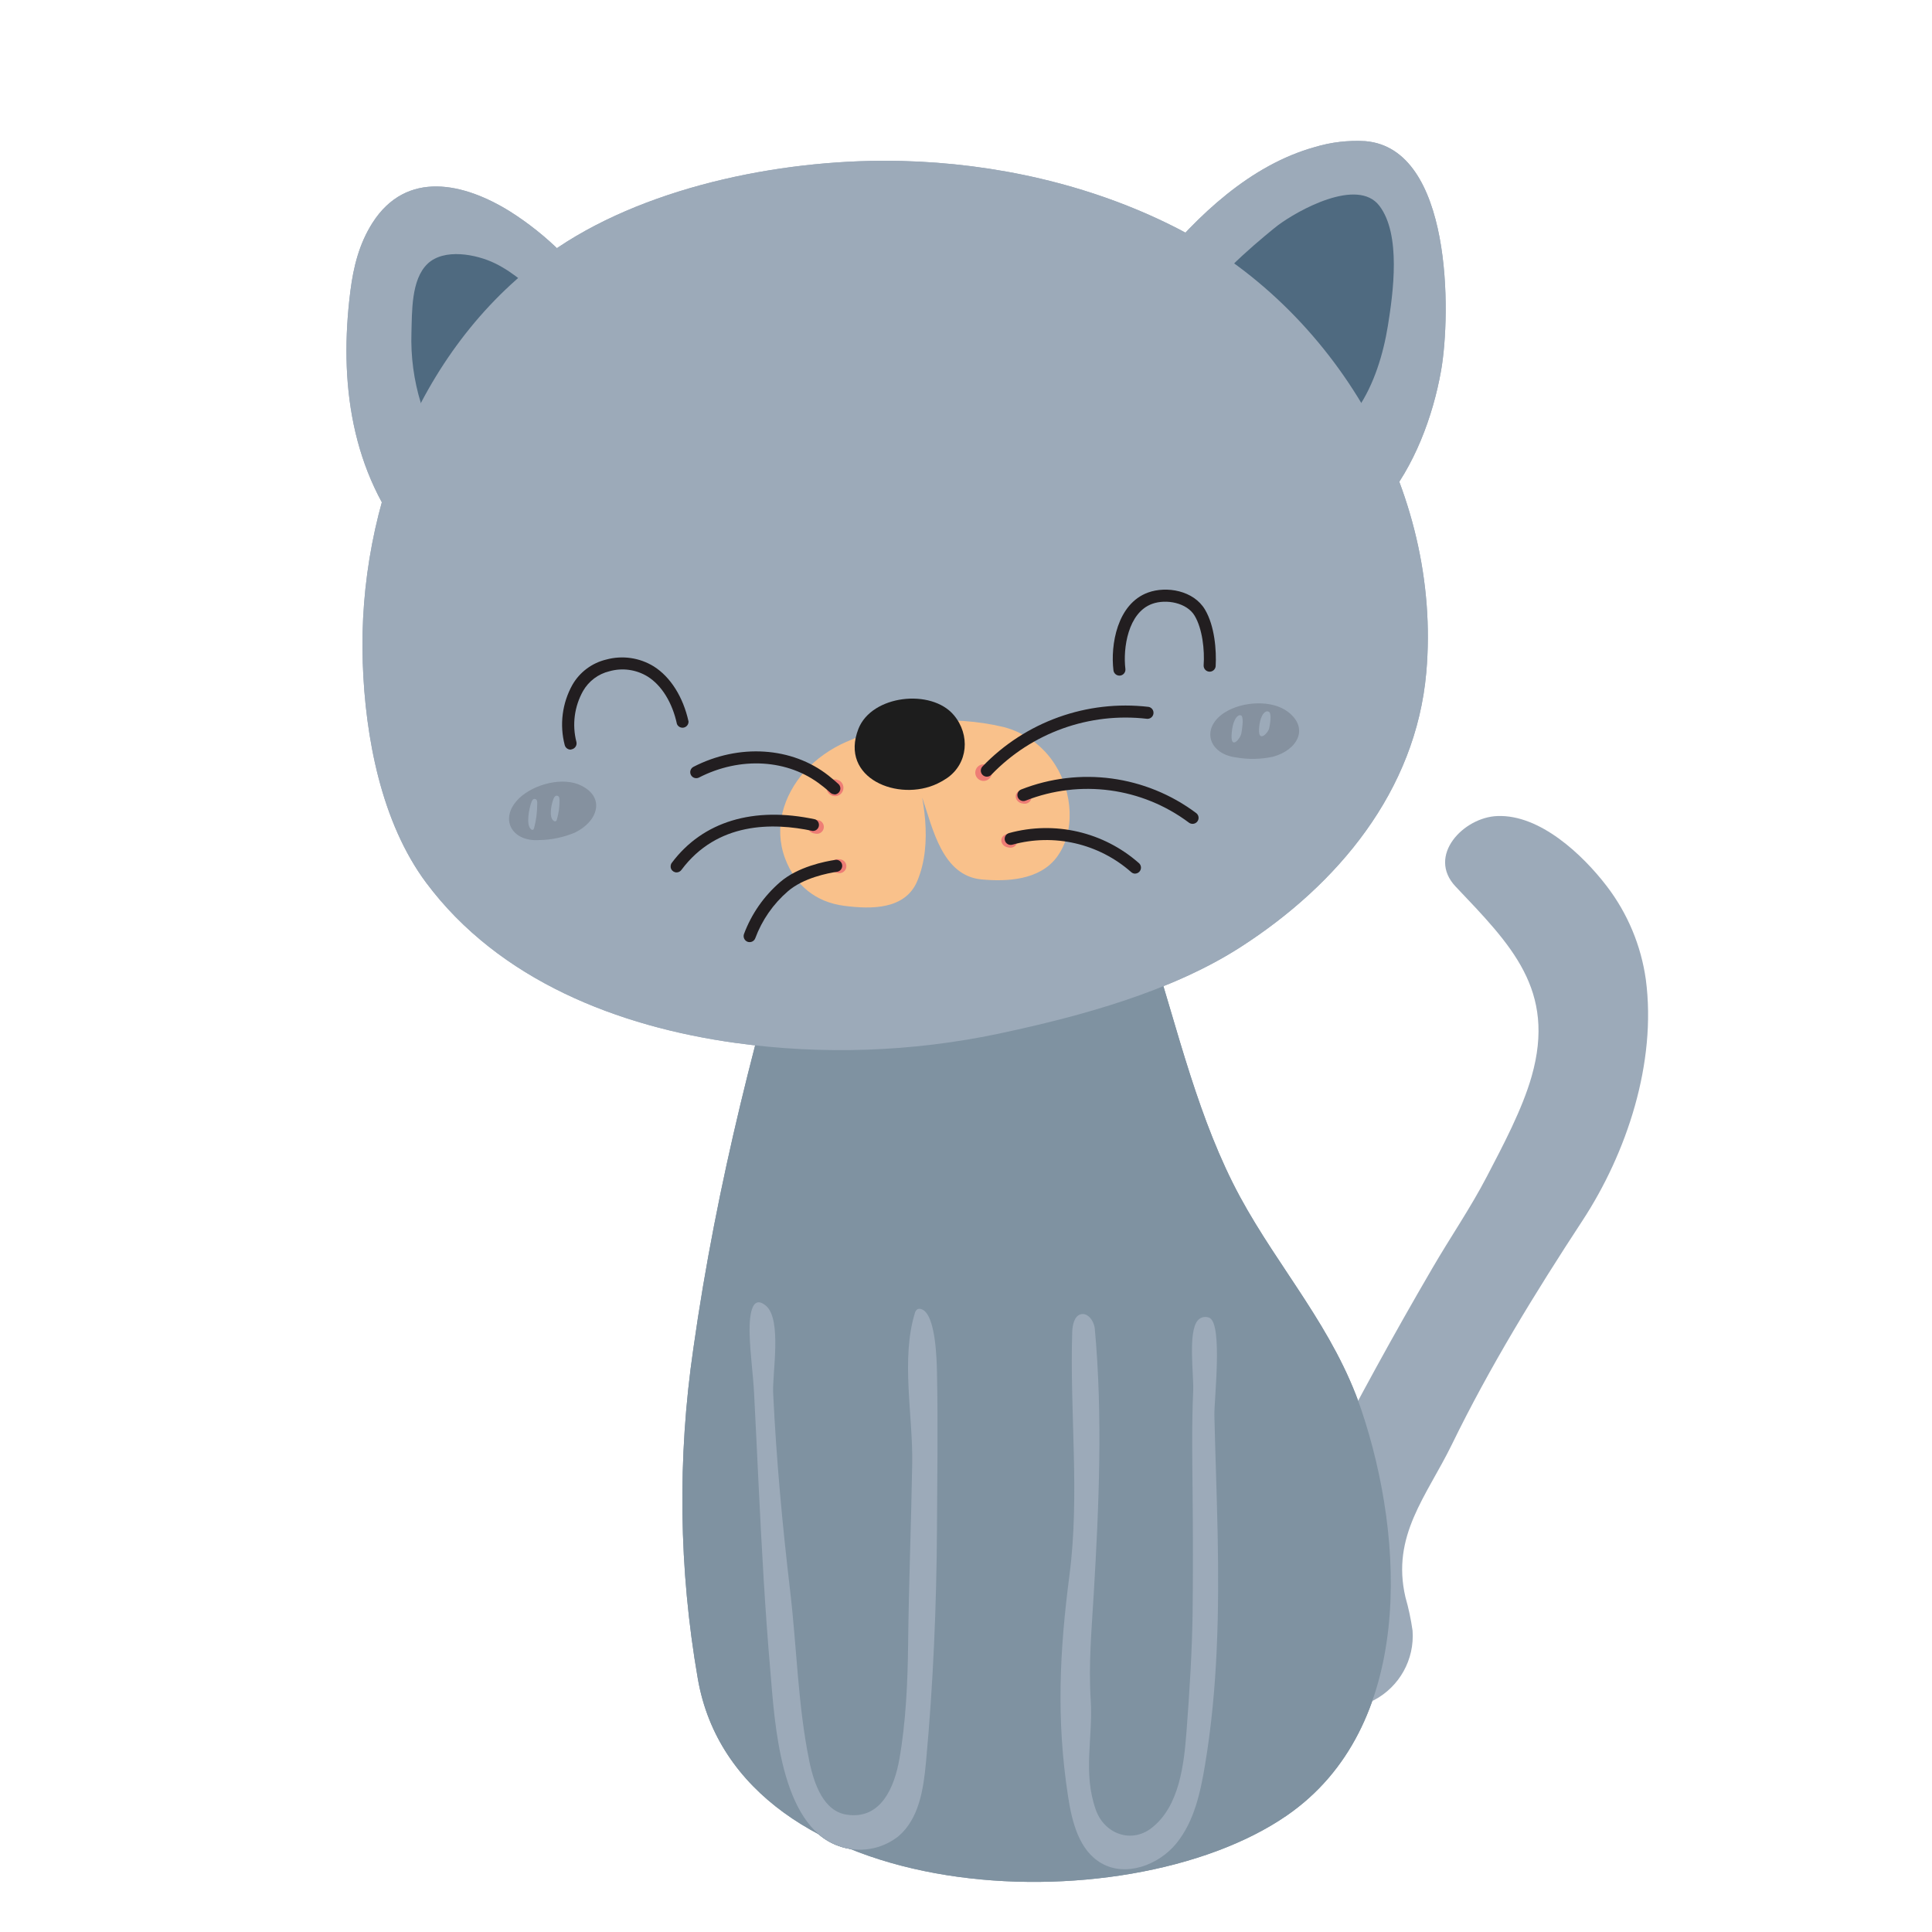
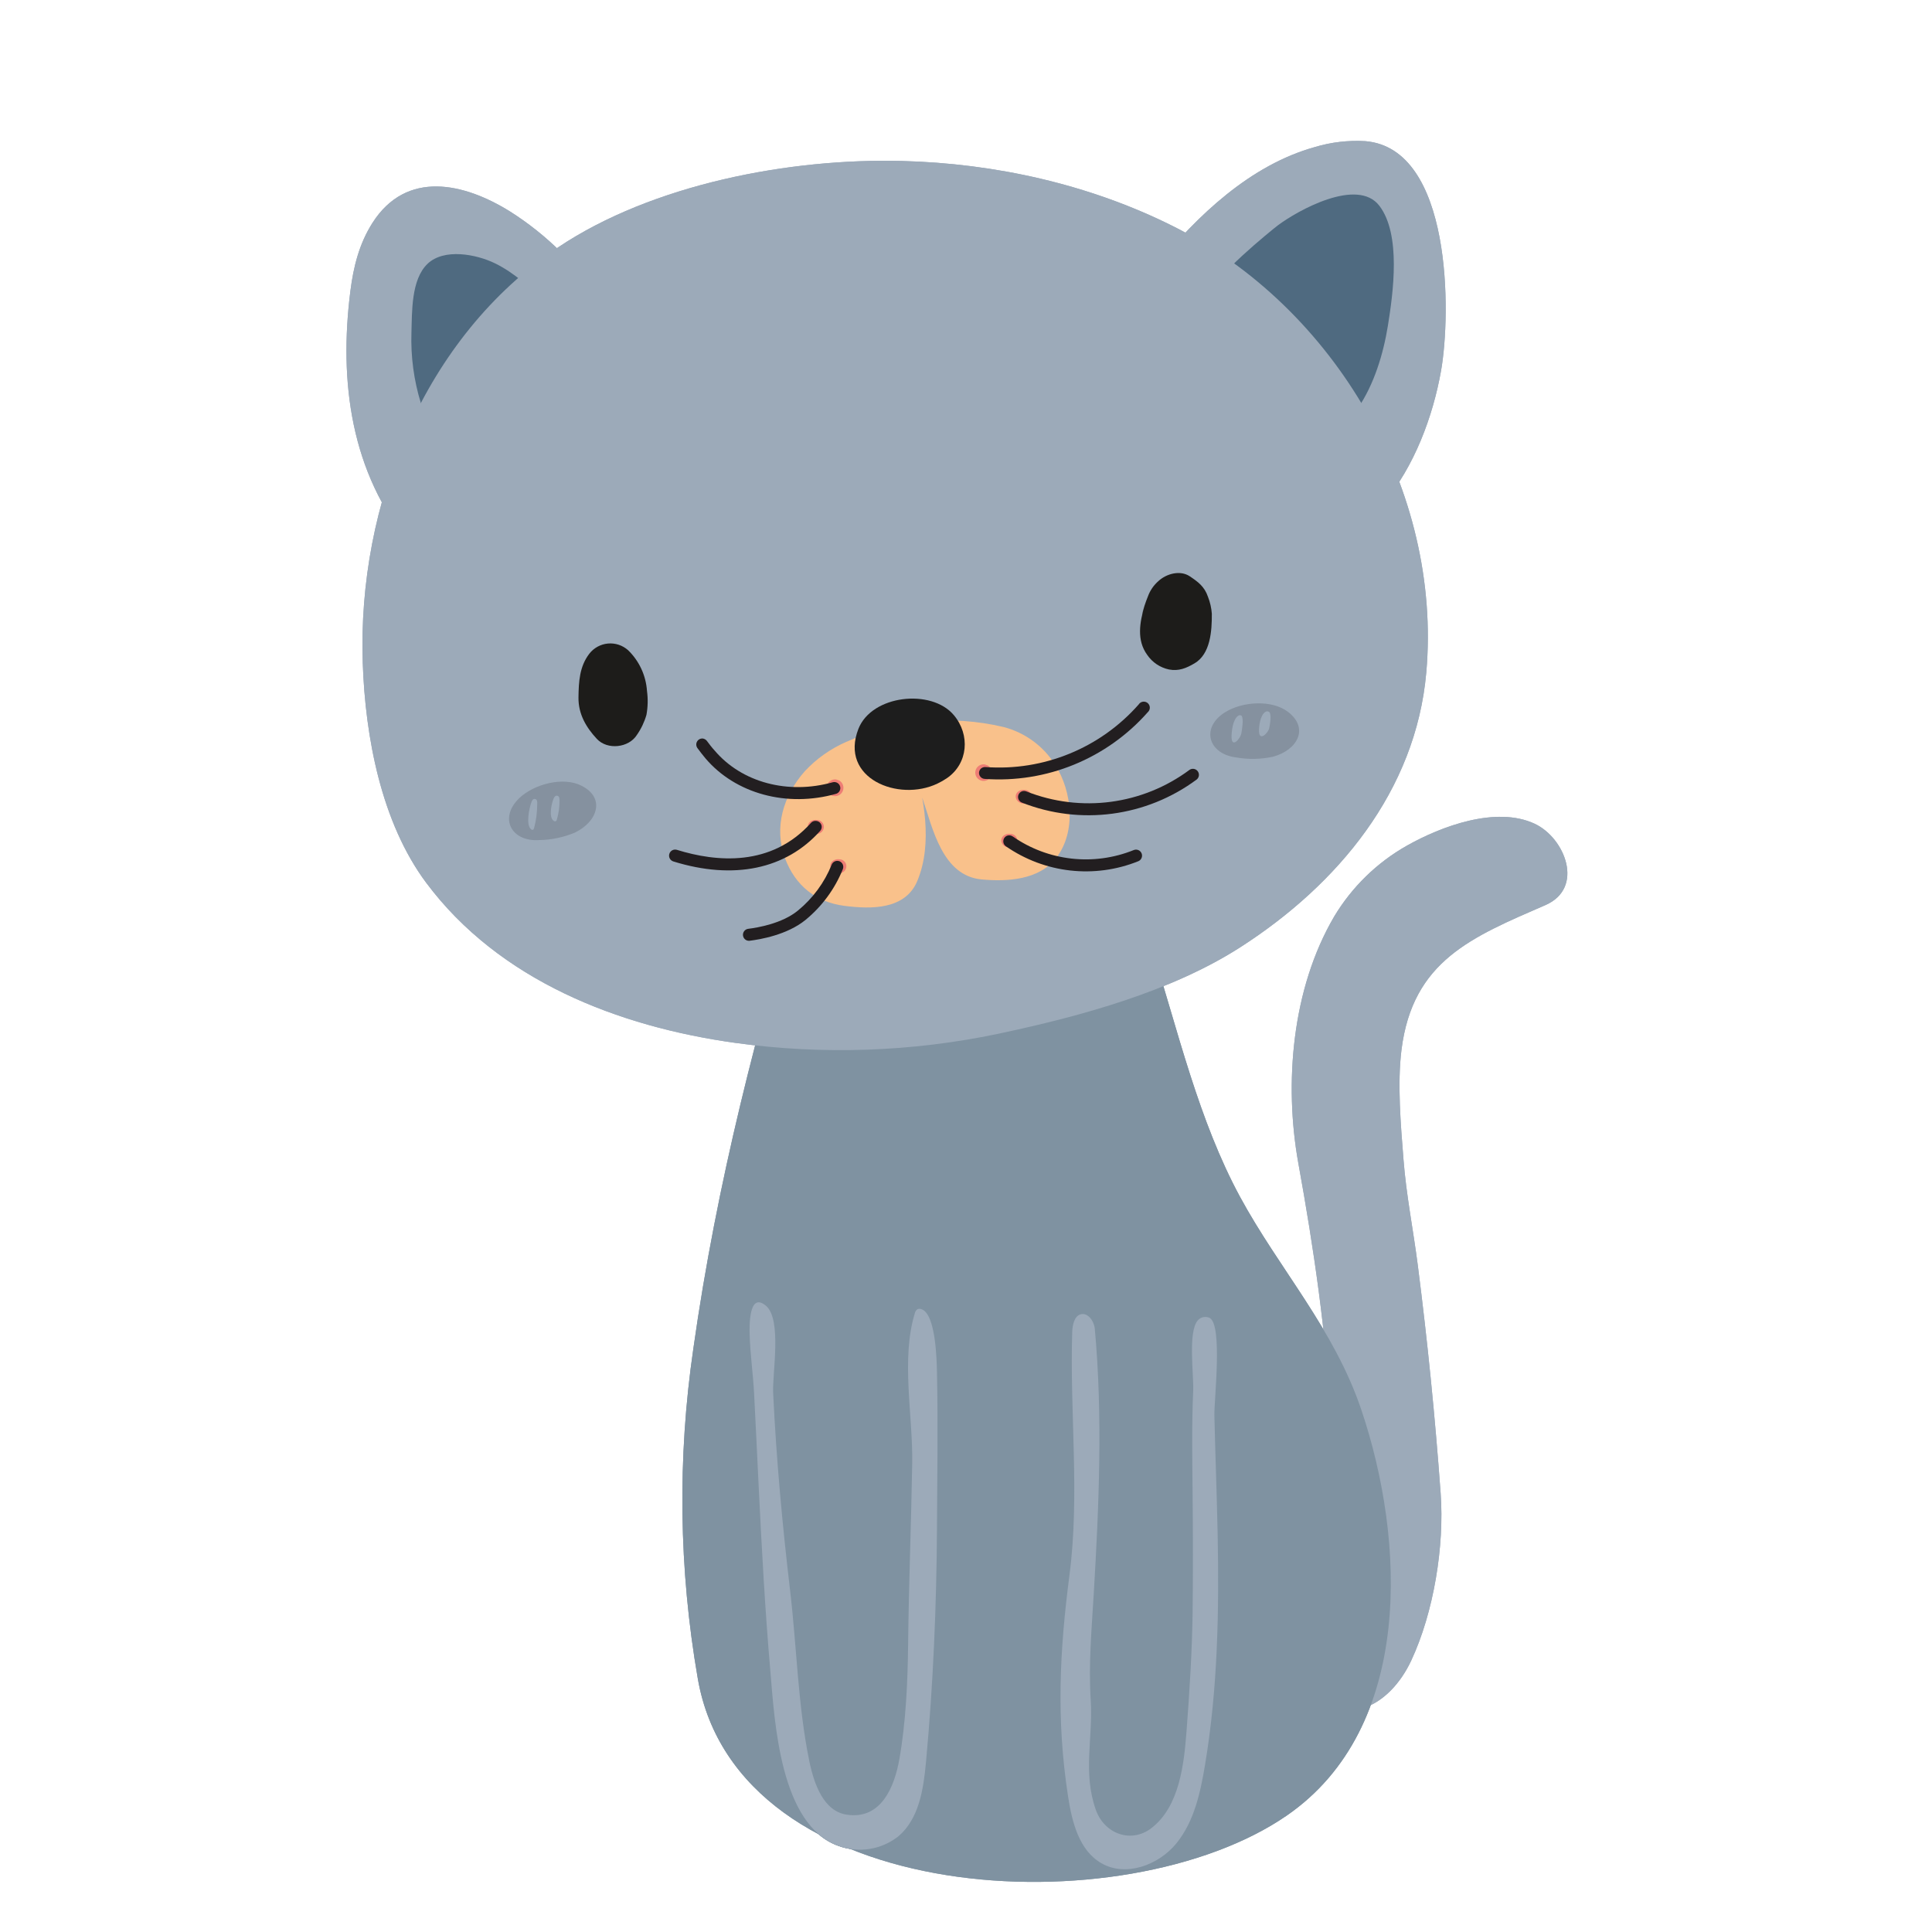
<svg xmlns="http://www.w3.org/2000/svg" id="Layer_1" data-name="Layer 1" viewBox="0 0 500 500">
  <defs>
-     <style>.cls-1{fill:#7f92a1;}.cls-2{fill:#9caab9;}.cls-3{fill:#4f6a80;}.cls-4{fill:#221e20;}.cls-5{fill:#f9c18b;}.cls-6{fill:#ee7d75;}.cls-7{fill:#1d1d1d;}.cls-8{fill:#85919f;}</style>
+     <style>.cls-1{fill:#9caab9;}.cls-2{fill:#7f92a1;}.cls-3{fill:#4f6a80;}.cls-4{fill:#221e20;}.cls-5{fill:#f9c18b;}.cls-6{fill:#ee7d75;}.cls-7{fill:#1d1d1d;}.cls-8{fill:#85919f;}.cls-9{fill:#1d1c1a;}</style>
  </defs>
  <g id="_Group_" data-name="&lt;Group&gt;">
-     <path id="_Path_" data-name="&lt;Path&gt;" class="cls-1" d="M308.1,278.42c-3.79-11.76-7-23.76-10.71-35.23-6.22-19.21-9.55-45.76-28.1-57.51-32.31-20.46-52.24,10.53-60.78,38.66-12.46,41.07-23,81.72-29.06,124.6a270.15,270.15,0,0,0,1.13,85.42c10.23,59.51,110.49,64.43,152.45,35.49,33-22.79,30.66-71.28,19.28-105-7.09-21-21.21-36.34-31.39-55.1C315.59,299.9,311.6,289.26,308.1,278.42Z" />
-     <path id="_Path_2" data-name="&lt;Path&gt;" class="cls-2" d="M299.19,68.85c-1.18,1.45,58.95,61.28,58.95,61.28,7.88-9.42,12.7-22.29,14.81-34.22,2.58-14.62,2.92-57.48-19.6-59.38a37.75,37.75,0,0,0-13.11,1.54C323.51,42.75,309.9,55.77,299.19,68.85Z" />
-     <path id="_Path_3" data-name="&lt;Path&gt;" class="cls-3" d="M315.09,74.5l36.28,31.21c4.25-6.2,6.64-14.12,7.82-21.44,1.36-8.46,3.46-23.56-2.2-31s-21.14,1.18-26.36,5.11C329.26,59.43,312.93,72.65,315.09,74.5Z" />
-     <path id="_Path_4" data-name="&lt;Path&gt;" class="cls-2" d="M106.34,141.09C90.71,122.26,87.72,98.67,90.68,75.31c.79-6.25,2.28-12.22,5.69-17.59,8.83-13.88,23.8-10.35,35.61-3A78.17,78.17,0,0,1,145.14,65.2c1.48,1.44,14.6,15.09,13.69,16.13Z" />
-     <path id="_Path_5" data-name="&lt;Path&gt;" class="cls-3" d="M117.1,120.72a55.9,55.9,0,0,1-10.62-34.61c.17-5.37-.11-13.74,4.16-17.83s12.62-2.51,17.53-.1,9.23,6.39,13.32,10.25c1.93,1.81,6.27,4.37,5.62,7.18-.4,1.74-4.23,4.18-5.42,5.49-3.6,4-6.87,8.27-10.29,12.39Q124.24,112.1,117.1,120.72Z" />
-     <path id="_Path_6" data-name="&lt;Path&gt;" class="cls-2" d="M259.13,267.37c20.63-4.4,44.13-10.81,61.9-22.25,25.14-16.16,45.38-40.36,48.09-71.07,4.14-46.88-23.53-94.51-65.57-115.53-21.64-10.82-46-16.24-70.13-16.86-29.07-.75-64.53,6-88.95,22.33-34.83,23.28-52,66.66-50.59,107.58.64,19.11,4.79,41.29,16.43,56.9,18.88,25.28,49.71,37.24,80.08,41.44a198.58,198.58,0,0,0,67.81-2.34Z" />
+     <path id="_Path_" data-name="&lt;Path&gt;" class="cls-1" d="M364.09,218.86a51.49,51.49,0,0,0-18.79,18.31c-11,18.73-13,43.26-9.3,63.83,4,22.07,7.26,44.17,8.45,66.62.79,14.84,5.23,27.79-4.35,41a64.53,64.53,0,0,0-5.1,7.26,18.76,18.76,0,0,0,2.14,20.42c10.15,12,22.46,5.5,28.09-6.56,5.83-12.49,8.6-29.57,7.61-43.26q-2.14-29.58-5.91-59c-1.17-9.15-3-18.22-3.71-27.43-.7-8.86-1.62-19.52-.52-28.33,2.88-23.09,18.2-29.2,37.27-37.49,10.12-4.41,5.12-17.34-2.81-21.05C387.2,208.54,373,213.83,364.09,218.86Z" />
+     <path id="_Path_2" data-name="&lt;Path&gt;" class="cls-2" d="M308.1,278.42c-3.79-11.76-7-23.76-10.71-35.23-6.22-19.21-9.55-45.76-28.1-57.51-32.31-20.46-52.24,10.53-60.78,38.66-12.46,41.07-23,81.72-29.06,124.6a270.15,270.15,0,0,0,1.13,85.42c10.23,59.51,110.49,64.43,152.45,35.49,33-22.79,30.66-71.28,19.28-105-7.09-21-21.21-36.34-31.39-55.1C315.59,299.9,311.6,289.26,308.1,278.42Z" />
+     <path id="_Path_3" data-name="&lt;Path&gt;" class="cls-1" d="M299.19,68.85c-1.18,1.45,58.95,61.28,58.95,61.28,7.88-9.42,12.7-22.29,14.81-34.22,2.58-14.62,2.92-57.48-19.6-59.38a37.75,37.75,0,0,0-13.11,1.54C323.51,42.75,309.9,55.77,299.19,68.85Z" />
+     <path id="_Path_4" data-name="&lt;Path&gt;" class="cls-3" d="M315.09,74.5l36.28,31.21c4.25-6.2,6.64-14.12,7.82-21.44,1.36-8.46,3.46-23.56-2.2-31s-21.14,1.18-26.36,5.11C329.26,59.43,312.93,72.65,315.09,74.5Z" />
+     <path id="_Path_5" data-name="&lt;Path&gt;" class="cls-1" d="M106.34,141.09C90.71,122.26,87.72,98.67,90.68,75.31c.79-6.25,2.28-12.22,5.69-17.59,8.83-13.88,23.8-10.35,35.61-3A78.17,78.17,0,0,1,145.14,65.2c1.48,1.44,14.6,15.09,13.69,16.13Z" />
+     <path id="_Path_6" data-name="&lt;Path&gt;" class="cls-3" d="M117.1,120.72a55.9,55.9,0,0,1-10.62-34.61c.17-5.37-.11-13.74,4.16-17.83s12.62-2.51,17.53-.1,9.23,6.39,13.32,10.25c1.93,1.81,6.27,4.37,5.62,7.18-.4,1.74-4.23,4.18-5.42,5.49-3.6,4-6.87,8.27-10.29,12.39Q124.24,112.1,117.1,120.72Z" />
+     <path id="_Path_7" data-name="&lt;Path&gt;" class="cls-1" d="M259.13,267.37c20.63-4.4,44.13-10.81,61.9-22.25,25.14-16.16,45.38-40.36,48.09-71.07,4.14-46.88-23.53-94.51-65.57-115.53-21.64-10.82-46-16.24-70.13-16.86-29.07-.75-64.53,6-88.95,22.33-34.83,23.28-52,66.66-50.59,107.58.64,19.11,4.79,41.29,16.43,56.9,18.88,25.28,49.71,37.24,80.08,41.44a198.58,198.58,0,0,0,67.81-2.34Z" />
    <path class="cls-4" d="M147.66,194a1.57,1.57,0,0,1-1.51-1.17,21.1,21.1,0,0,1,2-15.62,13.81,13.81,0,0,1,8.75-6.52,15.64,15.64,0,0,1,12.29,1.77c4.34,2.73,7.61,7.93,9,14.25a1.56,1.56,0,0,1-3,.66c-1.18-5.51-3.94-10-7.58-12.28a12.45,12.45,0,0,0-9.9-1.37,10.76,10.76,0,0,0-6.81,5.1A17.83,17.83,0,0,0,149.17,192a1.57,1.57,0,0,1-1.12,1.9A1.74,1.74,0,0,1,147.66,194Z" />
    <path class="cls-4" d="M289.71,174.85a1.56,1.56,0,0,1-1.55-1.37c-.8-6.49.92-17.21,8.95-20.13,4.79-1.74,11.79-.55,14.74,4.41,2.51,4.23,3,10.55,2.76,14.68a1.56,1.56,0,0,1-3.11-.22c.29-4-.32-9.5-2.33-12.87s-7.35-4.39-11-3.07c-6.27,2.28-7.57,11.53-6.92,16.82a1.56,1.56,0,0,1-1.35,1.74Z" />
-     <path id="_Path_7" data-name="&lt;Path&gt;" class="cls-1" d="M193.94,339.56c2,30.87,2.74,61.64,5.36,92.71,1.14,13.49,2.53,40,17.61,45.42a16,16,0,0,0,15.57-2.48c5.31-4.53,6.47-12.16,7.11-19.11,3.65-39.19,2.17-76.37.71-115.55Z" />
-     <path id="_Path_8" data-name="&lt;Path&gt;" class="cls-2" d="M209.48,455.94c-3-14.54-3.24-29.39-5-44.28-2-17-3.58-34.08-4.39-51.19-.24-5,2.32-19-1.86-22.54-4.59-3.86-4.26,5.88-4.22,7.5.14,5.08.89,10.13,1.15,15.21.42,8.05.8,16.11,1.19,24.16.78,15.84,1.63,31.67,3,47.47,1.14,13.49,2.53,40,17.61,45.42a16,16,0,0,0,15.57-2.48c5.31-4.53,6.47-12.16,7.11-19.11,1.87-20.13,2.73-40.35,2.85-60.56.07-13.5.28-26.76,0-40.35-.07-3.34-.33-15.14-4-16.37a1.36,1.36,0,0,0-1.05,0,1.68,1.68,0,0,0-.67,1c-3.65,11.84-.49,26.59-.69,38.83-.26,15.63-.89,31.26-1.06,46.9-.11,9.63-.57,20.14-2.26,29.69-1.27,7.21-4.73,15.73-13.57,14.4C213.21,468.82,210.71,461.8,209.48,455.94Z" />
-     <path id="_Path_9" data-name="&lt;Path&gt;" class="cls-1" d="M276.6,340.62c.08,21.71,3,45.48.18,67-2.54,19.6-3.46,37.24-.37,57.28,1,6.6,2.84,14,8.61,17.31,6.32,3.66,14.85.51,19.45-5.16s6.2-13.14,7.4-20.34c6.4-38.27,1.67-75.3,2.24-113.71Z" />
-     <path id="_Path_10" data-name="&lt;Path&gt;" class="cls-2" d="M283.05,342.67c-.55-1.59-1.93-3-3.47-2.5s-2,2.68-2.09,4.43c-.67,21,2,42.19-.71,63-2.54,19.6-3.46,37.24-.37,57.28,1,6.6,2.84,14,8.61,17.31,6.32,3.66,14.85.51,19.45-5.16s6.2-13.14,7.4-20.34c3.31-19.81,3.65-39.92,3.25-59.95-.21-10.14-.6-20.28-.84-30.42-.09-3.91,2.18-23.29-1.19-25.23a2.58,2.58,0,0,0-3.13.66c-2.55,3-1,14-1.16,18.08-.41,9.34-.23,18.07-.15,27.37.1,10,.11,20.21,0,30.13-.15,10.12-.8,20.52-1.57,30.63-.65,8.49-1.79,19.54-9.1,25.16-5.19,4-12.14,1.54-14.37-4.71-3.44-9.67-.71-18.63-1.33-28.4-.59-9.17.22-18.12.77-27.38,1.37-22.89,2.37-46.25.27-68.88A4.71,4.71,0,0,0,283.05,342.67Z" />
+     <path id="_Path_8" data-name="&lt;Path&gt;" class="cls-2" d="M193.94,339.56c2,30.87,2.74,61.64,5.36,92.71,1.14,13.49,2.53,40,17.61,45.42a16,16,0,0,0,15.57-2.48c5.31-4.53,6.47-12.16,7.11-19.11,3.65-39.19,2.17-76.37.71-115.55Z" />
+     <path id="_Path_9" data-name="&lt;Path&gt;" class="cls-1" d="M209.48,455.94c-3-14.54-3.24-29.39-5-44.28-2-17-3.58-34.08-4.39-51.19-.24-5,2.32-19-1.86-22.54-4.59-3.86-4.26,5.88-4.22,7.5.14,5.08.89,10.13,1.15,15.21.42,8.05.8,16.11,1.19,24.16.78,15.84,1.63,31.67,3,47.47,1.14,13.49,2.53,40,17.61,45.42a16,16,0,0,0,15.57-2.48c5.31-4.53,6.47-12.16,7.11-19.11,1.87-20.13,2.73-40.35,2.85-60.56.07-13.5.28-26.76,0-40.35-.07-3.34-.33-15.14-4-16.37a1.36,1.36,0,0,0-1.05,0,1.68,1.68,0,0,0-.67,1c-3.65,11.84-.49,26.59-.69,38.83-.26,15.63-.89,31.26-1.06,46.9-.11,9.63-.57,20.14-2.26,29.69-1.27,7.21-4.73,15.73-13.57,14.4C213.21,468.82,210.71,461.8,209.48,455.94Z" />
+     <path id="_Path_10" data-name="&lt;Path&gt;" class="cls-2" d="M276.6,340.62c.08,21.71,3,45.48.18,67-2.54,19.6-3.46,37.24-.37,57.28,1,6.6,2.84,14,8.61,17.31,6.32,3.66,14.85.51,19.45-5.16s6.2-13.14,7.4-20.34c6.4-38.27,1.67-75.3,2.24-113.71Z" />
+     <path id="_Path_11" data-name="&lt;Path&gt;" class="cls-1" d="M283.05,342.67c-.55-1.59-1.93-3-3.47-2.5s-2,2.68-2.09,4.43c-.67,21,2,42.19-.71,63-2.54,19.6-3.46,37.24-.37,57.28,1,6.6,2.84,14,8.61,17.31,6.32,3.66,14.85.51,19.45-5.16s6.2-13.14,7.4-20.34c3.31-19.81,3.65-39.92,3.25-59.95-.21-10.14-.6-20.28-.84-30.42-.09-3.91,2.18-23.29-1.19-25.23a2.58,2.58,0,0,0-3.13.66c-2.55,3-1,14-1.16,18.08-.41,9.34-.23,18.07-.15,27.37.1,10,.11,20.21,0,30.13-.15,10.12-.8,20.52-1.57,30.63-.65,8.49-1.79,19.54-9.1,25.16-5.19,4-12.14,1.54-14.37-4.71-3.44-9.67-.71-18.63-1.33-28.4-.59-9.17.22-18.12.77-27.38,1.37-22.89,2.37-46.25.27-68.88A4.71,4.71,0,0,0,283.05,342.67Z" />
    <g id="_Group_2" data-name="&lt;Group&gt;">
-       <path id="_Path_11" data-name="&lt;Path&gt;" class="cls-5" d="M273.12,198a22.39,22.39,0,0,0-13.4-9.85A63.89,63.89,0,0,0,219,192a32.33,32.33,0,0,0-10.71,7.58c-5.59,6.32-8.07,14.57-5.13,22.53,2.63,7.08,8,11.36,15.33,12.32,7.07.91,15.82,1,18.92-6.47,4.05-9.7,1.69-21.72-1.07-31.45a36.73,36.73,0,0,0,2.43,10.21c2.66,7.8,5.13,19.93,15.28,20.88,6.75.62,14.94.11,19.35-5.64C278.53,215.25,277.47,204.85,273.12,198Z" />
-       <path id="_Path_12" data-name="&lt;Path&gt;" class="cls-6" d="M254.8,197.82a2.15,2.15,0,1,0,.8.26Z" />
-       <path id="_Path_13" data-name="&lt;Path&gt;" class="cls-6" d="M216.38,201.72a2.17,2.17,0,1,0,.81.27Z" />
-       <path id="_Path_14" data-name="&lt;Path&gt;" class="cls-6" d="M265.26,204.43a2.28,2.28,0,0,0-.78,0c-2.37.49-2,3.29.29,3.53A1.79,1.79,0,1,0,265.26,204.43Z" />
-       <path id="_Path_15" data-name="&lt;Path&gt;" class="cls-6" d="M211.45,212.21a2.05,2.05,0,0,0-.78,0c-2.37.48-2,3.29.29,3.52A1.79,1.79,0,1,0,211.45,212.21Z" />
-       <path id="_Path_16" data-name="&lt;Path&gt;" class="cls-6" d="M261.53,215.81a2.07,2.07,0,0,0-.78,0c-2.37.48-2,3.28.29,3.52A1.79,1.79,0,1,0,261.53,215.81Z" />
-       <path id="_Path_17" data-name="&lt;Path&gt;" class="cls-6" d="M217.28,222.39a2.07,2.07,0,0,0-.78,0c-2.37.48-2,3.28.29,3.52A1.79,1.79,0,1,0,217.28,222.39Z" />
+       <path id="_Path_12" data-name="&lt;Path&gt;" class="cls-5" d="M273.12,198a22.39,22.39,0,0,0-13.4-9.85A63.89,63.89,0,0,0,219,192a32.33,32.33,0,0,0-10.71,7.58c-5.59,6.32-8.07,14.57-5.13,22.53,2.63,7.08,8,11.36,15.33,12.32,7.07.91,15.82,1,18.92-6.47,4.05-9.7,1.69-21.72-1.07-31.45a36.73,36.73,0,0,0,2.43,10.21c2.66,7.8,5.13,19.93,15.28,20.88,6.75.62,14.94.11,19.35-5.64C278.53,215.25,277.47,204.85,273.12,198Z" />
+       <path id="_Path_13" data-name="&lt;Path&gt;" class="cls-6" d="M254.8,197.82a2.15,2.15,0,1,0,.8.26Z" />
+       <path id="_Path_14" data-name="&lt;Path&gt;" class="cls-6" d="M216.38,201.72a2.17,2.17,0,1,0,.81.27Z" />
+       <path id="_Path_15" data-name="&lt;Path&gt;" class="cls-6" d="M265.26,204.43a2.28,2.28,0,0,0-.78,0c-2.37.49-2,3.29.29,3.53A1.79,1.79,0,1,0,265.26,204.43Z" />
+       <path id="_Path_16" data-name="&lt;Path&gt;" class="cls-6" d="M211.45,212.21a2.05,2.05,0,0,0-.78,0c-2.37.48-2,3.29.29,3.52A1.79,1.79,0,1,0,211.45,212.21Z" />
+       <path id="_Path_17" data-name="&lt;Path&gt;" class="cls-6" d="M261.53,215.81a2.07,2.07,0,0,0-.78,0c-2.37.48-2,3.28.29,3.52A1.79,1.79,0,1,0,261.53,215.81Z" />
+       <path id="_Path_18" data-name="&lt;Path&gt;" class="cls-6" d="M217.28,222.39a2.07,2.07,0,0,0-.78,0c-2.37.48-2,3.28.29,3.52A1.79,1.79,0,1,0,217.28,222.39Z" />
    </g>
-     <path id="_Path_18" data-name="&lt;Path&gt;" class="cls-7" d="M245.09,201.37c5.45-3.77,6.06-11.19,1.76-16.3-5.83-6.92-21.24-5.22-24.69,3.55-5,12.83,10.38,19,20.45,14.17A18,18,0,0,0,245.09,201.37Z" />
+     <path id="_Path_19" data-name="&lt;Path&gt;" class="cls-7" d="M245.09,201.37c5.45-3.77,6.06-11.19,1.76-16.3-5.83-6.92-21.24-5.22-24.69,3.55-5,12.83,10.38,19,20.45,14.17A18,18,0,0,0,245.09,201.37Z" />
    <path class="cls-4" d="M255.39,201a1.56,1.56,0,0,1-1.13-2.63,51.35,51.35,0,0,1,43-15.43,1.56,1.56,0,0,1-.38,3.09,48.13,48.13,0,0,0-40.32,14.48A1.58,1.58,0,0,1,255.39,201Z" />
    <path class="cls-4" d="M308.63,213.21a1.55,1.55,0,0,1-.95-.32,43.78,43.78,0,0,0-42.25-5.69,1.55,1.55,0,1,1-1.16-2.88,46.91,46.91,0,0,1,45.3,6.1,1.55,1.55,0,0,1-.94,2.79Z" />
    <path class="cls-4" d="M293.75,226.1a1.53,1.53,0,0,1-1-.4A33.14,33.14,0,0,0,262,218.6a1.56,1.56,0,1,1-.86-3,36.28,36.28,0,0,1,33.62,7.78,1.55,1.55,0,0,1-1,2.71Z" />
    <path class="cls-4" d="M175.12,225.78a1.55,1.55,0,0,1-1.25-2.49c8-10.69,21.15-14.68,37.11-11.24a1.56,1.56,0,0,1-.66,3c-10.39-2.24-24.72-2.31-33.95,10.06A1.57,1.57,0,0,1,175.12,225.78Z" />
    <path class="cls-4" d="M194,243.82a1.75,1.75,0,0,1-.54-.09,1.58,1.58,0,0,1-.92-2,32.93,32.93,0,0,1,9.34-13.43c4.62-4,11.61-5.37,14.39-5.78a1.56,1.56,0,0,1,.46,3.08c-2.52.37-8.81,1.6-12.82,5.06a29.71,29.71,0,0,0-8.45,12.16A1.55,1.55,0,0,1,194,243.82Z" />
    <path class="cls-4" d="M215.92,205.56a1.54,1.54,0,0,1-1-.39c-.79-.7-1.58-1.4-2.41-2-8.52-6.7-20.94-7.45-31.66-1.92a1.56,1.56,0,0,1-1.43-2.77c11.79-6.09,25.54-5.21,35,2.24.88.69,1.72,1.43,2.55,2.17a1.56,1.56,0,0,1-1,2.72Z" />
-     <path id="_Path_19" data-name="&lt;Path&gt;" class="cls-8" d="M316.68,184.57c-5.89,4-3.89,10.57,3.27,11.46a24.87,24.87,0,0,0,9.5-.19c6.31-1.71,9.42-7.34,3.91-11.59-4.21-3.25-11.94-2.72-16.4.14Z" />
-     <path id="_Path_20" data-name="&lt;Path&gt;" class="cls-8" d="M134.18,206.77c-5,5-1.87,11.1,5.34,10.64a24.68,24.68,0,0,0,9.29-1.95c5.89-2.85,7.89-9,1.69-12.11-4.74-2.42-12.23-.46-16.09,3.18Z" />
-     <path id="_Path_21" data-name="&lt;Path&gt;" class="cls-2" d="M137.45,214.63a.51.51,0,0,0,.4.13c.2,0,.31-.27.38-.47a24.45,24.45,0,0,0,.8-6.22c.05-.52,0-1.21-.55-1.3s-.77.39-.93.8C137,208.93,136,213.52,137.45,214.63Z" />
-     <path id="_Path_22" data-name="&lt;Path&gt;" class="cls-2" d="M143.33,212.46a.6.6,0,0,0,.39.11.53.53,0,0,0,.37-.38,17,17,0,0,0,.71-5.16c0-.43-.06-1-.57-1.09s-.76.31-.92.65C142.8,207.71,141.87,211.51,143.33,212.46Z" />
-     <path id="_Path_23" data-name="&lt;Path&gt;" class="cls-2" d="M318.73,190.87c.07,2.77,2.21.38,2.51-1,.19-.93.69-4,.06-4.65a.73.73,0,0,0-.91.06C319.05,186.22,318.69,189.36,318.73,190.87Z" />
-     <path id="_Path_24" data-name="&lt;Path&gt;" class="cls-2" d="M325.84,189.36c.11,2.53,2.33.38,2.62-.88.2-.84.68-3.65,0-4.23a.86.86,0,0,0-1,0C326.12,185.13,325.78,188,325.84,189.36Z" />
+     <path id="_Path_20" data-name="&lt;Path&gt;" class="cls-8" d="M316.68,184.57c-5.89,4-3.89,10.57,3.27,11.46a24.87,24.87,0,0,0,9.5-.19c6.31-1.71,9.42-7.34,3.91-11.59-4.21-3.25-11.94-2.72-16.4.14Z" />
+     <path id="_Path_21" data-name="&lt;Path&gt;" class="cls-8" d="M134.18,206.77c-5,5-1.87,11.1,5.34,10.64a24.68,24.68,0,0,0,9.29-1.95c5.89-2.85,7.89-9,1.69-12.11-4.74-2.42-12.23-.46-16.09,3.18Z" />
+     <path id="_Path_22" data-name="&lt;Path&gt;" class="cls-1" d="M137.45,214.63a.51.51,0,0,0,.4.13c.2,0,.31-.27.38-.47a24.45,24.45,0,0,0,.8-6.22c.05-.52,0-1.21-.55-1.3s-.77.39-.93.8C137,208.93,136,213.52,137.45,214.63Z" />
+     <path id="_Path_23" data-name="&lt;Path&gt;" class="cls-1" d="M143.33,212.46a.6.6,0,0,0,.39.11.53.53,0,0,0,.37-.38,17,17,0,0,0,.71-5.16c0-.43-.06-1-.57-1.09s-.76.31-.92.65C142.8,207.71,141.87,211.51,143.33,212.46Z" />
+     <path id="_Path_24" data-name="&lt;Path&gt;" class="cls-1" d="M318.73,190.87c.07,2.77,2.21.38,2.51-1,.19-.93.69-4,.06-4.65a.73.73,0,0,0-.91.06C319.05,186.22,318.69,189.36,318.73,190.87Z" />
+     <path id="_Path_25" data-name="&lt;Path&gt;" class="cls-1" d="M325.84,189.36c.11,2.53,2.33.38,2.62-.88.2-.84.68-3.65,0-4.23a.86.86,0,0,0-1,0C326.12,185.13,325.78,188,325.84,189.36Z" />
  </g>
  <g id="_Group_3" data-name="&lt;Group&gt;">
-     <path id="_Path_25" data-name="&lt;Path&gt;" class="cls-2" d="M415.8,229.3a51.49,51.49,0,0,1,10.14,24.2c2.84,21.55-4.95,44.91-16.39,62.38-12.29,18.77-24,37.82-33.83,58-6.53,13.35-15.68,23.54-12,39.45a63.89,63.89,0,0,1,1.85,8.68,18.79,18.79,0,0,1-10,18c-14,7.1-22.82-3.72-23.29-17-.48-13.78,3.64-30.59,9.91-42.8q13.55-26.39,28.5-52c4.65-8,9.88-15.59,14.14-23.79,4.11-7.88,9.13-17.33,11.56-25.87,6.37-22.39-5.34-34-19.65-49.08-7.6-8,2.06-18,10.81-18.28C398.56,210.77,409.6,221.21,415.8,229.3Z" />
-     <path id="_Path_26" data-name="&lt;Path&gt;" class="cls-1" d="M308.1,278.42c-3.79-11.76-7-23.76-10.71-35.23-6.22-19.21-9.55-45.76-28.1-57.51-32.31-20.46-52.24,10.53-60.78,38.66-12.46,41.07-23,81.72-29.06,124.6a270.15,270.15,0,0,0,1.13,85.42c10.23,59.51,110.49,64.43,152.45,35.49,33-22.79,30.66-71.28,19.28-105-7.09-21-21.21-36.34-31.39-55.1C315.59,299.9,311.6,289.26,308.1,278.42Z" />
-     <path id="_Path_27" data-name="&lt;Path&gt;" class="cls-2" d="M299.19,68.85c-1.18,1.45,58.95,61.28,58.95,61.28,7.88-9.42,12.7-22.29,14.81-34.22,2.58-14.62,2.92-57.48-19.6-59.38a37.75,37.75,0,0,0-13.11,1.54C323.51,42.75,309.9,55.77,299.19,68.85Z" />
-     <path id="_Path_28" data-name="&lt;Path&gt;" class="cls-3" d="M315.09,74.5l36.28,31.21c4.25-6.2,6.64-14.12,7.82-21.44,1.36-8.46,3.46-23.56-2.2-31s-21.14,1.18-26.36,5.11C329.26,59.43,312.93,72.65,315.09,74.5Z" />
-     <path id="_Path_29" data-name="&lt;Path&gt;" class="cls-2" d="M106.34,141.09C90.71,122.26,87.72,98.67,90.68,75.31c.79-6.25,2.28-12.22,5.69-17.59,8.83-13.88,23.8-10.35,35.61-3A78.17,78.17,0,0,1,145.14,65.2c1.48,1.44,14.6,15.09,13.69,16.13Z" />
-     <path id="_Path_30" data-name="&lt;Path&gt;" class="cls-3" d="M117.1,120.72a55.9,55.9,0,0,1-10.62-34.61c.17-5.37-.11-13.74,4.16-17.83s12.62-2.51,17.53-.1,9.23,6.39,13.32,10.25c1.93,1.81,6.27,4.37,5.62,7.18-.4,1.74-4.23,4.18-5.42,5.49-3.6,4-6.87,8.27-10.29,12.39Q124.24,112.1,117.1,120.72Z" />
-     <path id="_Path_31" data-name="&lt;Path&gt;" class="cls-2" d="M259.13,267.37c20.63-4.4,44.13-10.81,61.9-22.25,25.14-16.16,45.38-40.36,48.09-71.07,4.14-46.88-23.53-94.51-65.57-115.53-21.64-10.82-46-16.24-70.13-16.86-29.07-.75-64.53,6-88.95,22.33-34.83,23.28-52,66.66-50.59,107.58.64,19.11,4.79,41.29,16.43,56.9,18.88,25.28,49.71,37.24,80.08,41.44a198.58,198.58,0,0,0,67.81-2.34Z" />
-     <path class="cls-4" d="M147.66,194a1.57,1.57,0,0,1-1.51-1.17,21.1,21.1,0,0,1,2-15.62,13.81,13.81,0,0,1,8.75-6.52,15.64,15.64,0,0,1,12.29,1.77c4.34,2.73,7.61,7.93,9,14.25a1.56,1.56,0,0,1-3,.66c-1.18-5.51-3.94-10-7.58-12.28a12.45,12.45,0,0,0-9.9-1.37,10.76,10.76,0,0,0-6.81,5.1A17.83,17.83,0,0,0,149.17,192a1.57,1.57,0,0,1-1.12,1.9A1.74,1.74,0,0,1,147.66,194Z" />
-     <path class="cls-4" d="M289.71,174.85a1.56,1.56,0,0,1-1.55-1.37c-.8-6.49.92-17.21,8.95-20.13,4.79-1.74,11.79-.55,14.74,4.41,2.51,4.23,3,10.55,2.76,14.68a1.56,1.56,0,0,1-3.11-.22c.29-4-.32-9.5-2.33-12.87s-7.35-4.39-11-3.07c-6.27,2.28-7.57,11.53-6.92,16.82a1.56,1.56,0,0,1-1.35,1.74Z" />
-     <path id="_Path_32" data-name="&lt;Path&gt;" class="cls-1" d="M193.94,339.56c2,30.87,2.74,61.64,5.36,92.71,1.14,13.49,2.53,40,17.61,45.42a16,16,0,0,0,15.57-2.48c5.31-4.53,6.47-12.16,7.11-19.11,3.65-39.19,2.17-76.37.71-115.55Z" />
-     <path id="_Path_33" data-name="&lt;Path&gt;" class="cls-2" d="M209.48,455.94c-3-14.54-3.24-29.39-5-44.28-2-17-3.58-34.08-4.39-51.19-.24-5,2.32-19-1.86-22.54-4.59-3.86-4.26,5.88-4.22,7.5.14,5.08.89,10.13,1.15,15.21.42,8.05.8,16.11,1.19,24.16.78,15.84,1.63,31.67,3,47.47,1.14,13.49,2.53,40,17.61,45.42a16,16,0,0,0,15.57-2.48c5.31-4.53,6.47-12.16,7.11-19.11,1.87-20.13,2.73-40.35,2.85-60.56.07-13.5.28-26.76,0-40.35-.07-3.34-.33-15.14-4-16.37a1.36,1.36,0,0,0-1.05,0,1.68,1.68,0,0,0-.67,1c-3.65,11.84-.49,26.59-.69,38.83-.26,15.63-.89,31.26-1.06,46.9-.11,9.63-.57,20.14-2.26,29.69-1.27,7.21-4.73,15.73-13.57,14.4C213.21,468.82,210.71,461.8,209.48,455.94Z" />
-     <path id="_Path_34" data-name="&lt;Path&gt;" class="cls-1" d="M276.6,340.62c.08,21.71,3,45.48.18,67-2.54,19.6-3.46,37.24-.37,57.28,1,6.6,2.84,14,8.61,17.31,6.32,3.66,14.85.51,19.45-5.16s6.2-13.14,7.4-20.34c6.4-38.27,1.67-75.3,2.24-113.71Z" />
-     <path id="_Path_35" data-name="&lt;Path&gt;" class="cls-2" d="M283.05,342.67c-.55-1.59-1.93-3-3.47-2.5s-2,2.68-2.09,4.43c-.67,21,2,42.19-.71,63-2.54,19.6-3.46,37.24-.37,57.28,1,6.6,2.84,14,8.61,17.31,6.32,3.66,14.85.51,19.45-5.16s6.2-13.14,7.4-20.34c3.31-19.81,3.65-39.92,3.25-59.95-.21-10.14-.6-20.28-.84-30.42-.09-3.91,2.18-23.29-1.19-25.23a2.58,2.58,0,0,0-3.13.66c-2.55,3-1,14-1.16,18.08-.41,9.34-.23,18.07-.15,27.37.1,10,.11,20.21,0,30.13-.15,10.12-.8,20.52-1.57,30.63-.65,8.49-1.79,19.54-9.1,25.16-5.19,4-12.14,1.54-14.37-4.71-3.44-9.67-.71-18.63-1.33-28.4-.59-9.17.22-18.12.77-27.38,1.37-22.89,2.37-46.25.27-68.88A4.71,4.71,0,0,0,283.05,342.67Z" />
+     <path id="_Path_26" data-name="&lt;Path&gt;" class="cls-1" d="M364.09,218.86a51.49,51.49,0,0,0-18.79,18.31c-11,18.73-13,43.26-9.3,63.83,4,22.07,7.26,44.17,8.45,66.62.79,14.84,5.23,27.79-4.35,41a64.53,64.53,0,0,0-5.1,7.26,18.76,18.76,0,0,0,2.14,20.42c10.15,12,22.46,5.5,28.09-6.56,5.83-12.49,8.6-29.57,7.61-43.26q-2.14-29.58-5.91-59c-1.17-9.15-3-18.22-3.71-27.43-.7-8.86-1.62-19.52-.52-28.33,2.88-23.09,18.2-29.2,37.27-37.49,10.12-4.41,5.12-17.34-2.81-21.05C387.2,208.54,373,213.83,364.09,218.86Z" />
+     <path id="_Path_27" data-name="&lt;Path&gt;" class="cls-2" d="M308.1,278.42c-3.79-11.76-7-23.76-10.71-35.23-6.22-19.21-9.55-45.76-28.1-57.51-32.31-20.46-52.24,10.53-60.78,38.66-12.46,41.07-23,81.72-29.06,124.6a270.15,270.15,0,0,0,1.13,85.42c10.23,59.51,110.49,64.43,152.45,35.49,33-22.79,30.66-71.28,19.28-105-7.09-21-21.21-36.34-31.39-55.1C315.59,299.9,311.6,289.26,308.1,278.42Z" />
+     <path id="_Path_28" data-name="&lt;Path&gt;" class="cls-1" d="M299.19,68.85c-1.18,1.45,58.95,61.28,58.95,61.28,7.88-9.42,12.7-22.29,14.81-34.22,2.58-14.62,2.92-57.48-19.6-59.38a37.75,37.75,0,0,0-13.11,1.54C323.51,42.75,309.9,55.77,299.19,68.85Z" />
+     <path id="_Path_29" data-name="&lt;Path&gt;" class="cls-3" d="M315.09,74.5l36.28,31.21c4.25-6.2,6.64-14.12,7.82-21.44,1.36-8.46,3.46-23.56-2.2-31s-21.14,1.18-26.36,5.11C329.26,59.43,312.93,72.65,315.09,74.5Z" />
+     <path id="_Path_30" data-name="&lt;Path&gt;" class="cls-1" d="M106.34,141.09C90.71,122.26,87.72,98.67,90.68,75.31c.79-6.25,2.28-12.22,5.69-17.59,8.83-13.88,23.8-10.35,35.61-3A78.17,78.17,0,0,1,145.14,65.2c1.48,1.44,14.6,15.09,13.69,16.13Z" />
+     <path id="_Path_31" data-name="&lt;Path&gt;" class="cls-3" d="M117.1,120.72a55.9,55.9,0,0,1-10.62-34.61c.17-5.37-.11-13.74,4.16-17.83s12.62-2.51,17.53-.1,9.23,6.39,13.32,10.25c1.93,1.81,6.27,4.37,5.62,7.18-.4,1.74-4.23,4.18-5.42,5.49-3.6,4-6.87,8.27-10.29,12.39Q124.24,112.1,117.1,120.72Z" />
+     <path id="_Path_32" data-name="&lt;Path&gt;" class="cls-1" d="M259.13,267.37c20.63-4.4,44.13-10.81,61.9-22.25,25.14-16.16,45.38-40.36,48.09-71.07,4.14-46.88-23.53-94.51-65.57-115.53-21.64-10.82-46-16.24-70.13-16.86-29.07-.75-64.53,6-88.95,22.33-34.83,23.28-52,66.66-50.59,107.58.64,19.11,4.79,41.29,16.43,56.9,18.88,25.28,49.71,37.24,80.08,41.44a198.58,198.58,0,0,0,67.81-2.34Z" />
+     <path id="_Path_33" data-name="&lt;Path&gt;" class="cls-2" d="M193.94,339.56c2,30.87,2.74,61.64,5.36,92.71,1.14,13.49,2.53,40,17.61,45.42a16,16,0,0,0,15.57-2.48c5.31-4.53,6.47-12.16,7.11-19.11,3.65-39.19,2.17-76.37.71-115.55Z" />
+     <path id="_Path_34" data-name="&lt;Path&gt;" class="cls-1" d="M209.48,455.94c-3-14.54-3.24-29.39-5-44.28-2-17-3.58-34.08-4.39-51.19-.24-5,2.32-19-1.86-22.54-4.59-3.86-4.26,5.88-4.22,7.5.14,5.08.89,10.13,1.15,15.21.42,8.05.8,16.11,1.19,24.16.78,15.84,1.63,31.67,3,47.47,1.14,13.49,2.53,40,17.61,45.42a16,16,0,0,0,15.57-2.48c5.31-4.53,6.47-12.16,7.11-19.11,1.87-20.13,2.73-40.35,2.85-60.56.07-13.5.28-26.76,0-40.35-.07-3.34-.33-15.14-4-16.37a1.36,1.36,0,0,0-1.05,0,1.68,1.68,0,0,0-.67,1c-3.65,11.84-.49,26.59-.69,38.83-.26,15.63-.89,31.26-1.06,46.9-.11,9.63-.57,20.14-2.26,29.69-1.27,7.21-4.73,15.73-13.57,14.4C213.21,468.82,210.71,461.8,209.48,455.94Z" />
+     <path id="_Path_35" data-name="&lt;Path&gt;" class="cls-2" d="M276.6,340.62c.08,21.71,3,45.48.18,67-2.54,19.6-3.46,37.24-.37,57.28,1,6.6,2.84,14,8.61,17.31,6.32,3.66,14.85.51,19.45-5.16s6.2-13.14,7.4-20.34c6.4-38.27,1.67-75.3,2.24-113.71Z" />
+     <path id="_Path_36" data-name="&lt;Path&gt;" class="cls-1" d="M283.05,342.67c-.55-1.59-1.93-3-3.47-2.5s-2,2.68-2.09,4.43c-.67,21,2,42.19-.71,63-2.54,19.6-3.46,37.24-.37,57.28,1,6.6,2.84,14,8.61,17.31,6.32,3.66,14.85.51,19.45-5.16s6.2-13.14,7.4-20.34c3.31-19.81,3.65-39.92,3.25-59.95-.21-10.14-.6-20.28-.84-30.42-.09-3.91,2.18-23.29-1.19-25.23a2.58,2.58,0,0,0-3.13.66c-2.55,3-1,14-1.16,18.08-.41,9.34-.23,18.07-.15,27.37.1,10,.11,20.21,0,30.13-.15,10.12-.8,20.52-1.57,30.63-.65,8.49-1.79,19.54-9.1,25.16-5.19,4-12.14,1.54-14.37-4.71-3.44-9.67-.71-18.63-1.33-28.4-.59-9.17.22-18.12.77-27.38,1.37-22.89,2.37-46.25.27-68.88A4.71,4.71,0,0,0,283.05,342.67Z" />
    <g id="_Group_4" data-name="&lt;Group&gt;">
-       <path id="_Path_36" data-name="&lt;Path&gt;" class="cls-5" d="M273.12,198a22.39,22.39,0,0,0-13.4-9.85A63.89,63.89,0,0,0,219,192a32.33,32.33,0,0,0-10.71,7.58c-5.59,6.32-8.07,14.57-5.13,22.53,2.63,7.08,8,11.36,15.33,12.32,7.07.91,15.82,1,18.92-6.47,4.05-9.7,1.69-21.72-1.07-31.45a36.73,36.73,0,0,0,2.43,10.21c2.66,7.8,5.13,19.93,15.28,20.88,6.75.62,14.94.11,19.35-5.64C278.53,215.25,277.47,204.85,273.12,198Z" />
-       <path id="_Path_37" data-name="&lt;Path&gt;" class="cls-6" d="M254.8,197.82a2.15,2.15,0,1,0,.8.26Z" />
-       <path id="_Path_38" data-name="&lt;Path&gt;" class="cls-6" d="M216.38,201.72a2.17,2.17,0,1,0,.81.27Z" />
-       <path id="_Path_39" data-name="&lt;Path&gt;" class="cls-6" d="M265.26,204.43a2.28,2.28,0,0,0-.78,0c-2.37.49-2,3.29.29,3.53A1.79,1.79,0,1,0,265.26,204.43Z" />
-       <path id="_Path_40" data-name="&lt;Path&gt;" class="cls-6" d="M211.45,212.21a2.05,2.05,0,0,0-.78,0c-2.37.48-2,3.29.29,3.52A1.79,1.79,0,1,0,211.45,212.21Z" />
-       <path id="_Path_41" data-name="&lt;Path&gt;" class="cls-6" d="M261.53,215.81a2.07,2.07,0,0,0-.78,0c-2.37.48-2,3.28.29,3.52A1.79,1.79,0,1,0,261.53,215.81Z" />
-       <path id="_Path_42" data-name="&lt;Path&gt;" class="cls-6" d="M217.28,222.39a2.07,2.07,0,0,0-.78,0c-2.37.48-2,3.28.29,3.52A1.79,1.79,0,1,0,217.28,222.39Z" />
+       <path id="_Path_37" data-name="&lt;Path&gt;" class="cls-5" d="M273.12,198a22.39,22.39,0,0,0-13.4-9.85A63.89,63.89,0,0,0,219,192a32.33,32.33,0,0,0-10.71,7.58c-5.59,6.32-8.07,14.57-5.13,22.53,2.63,7.08,8,11.36,15.33,12.32,7.07.91,15.82,1,18.92-6.47,4.05-9.7,1.69-21.72-1.07-31.45a36.73,36.73,0,0,0,2.43,10.21c2.66,7.8,5.13,19.93,15.28,20.88,6.75.62,14.94.11,19.35-5.64C278.53,215.25,277.47,204.85,273.12,198Z" />
+       <path id="_Path_38" data-name="&lt;Path&gt;" class="cls-6" d="M254.8,197.82a2.15,2.15,0,1,0,.8.26Z" />
+       <path id="_Path_39" data-name="&lt;Path&gt;" class="cls-6" d="M216.38,201.72a2.17,2.17,0,1,0,.81.27Z" />
+       <path id="_Path_40" data-name="&lt;Path&gt;" class="cls-6" d="M265.26,204.43a2.28,2.28,0,0,0-.78,0c-2.37.49-2,3.29.29,3.53A1.79,1.79,0,1,0,265.26,204.43Z" />
+       <path id="_Path_41" data-name="&lt;Path&gt;" class="cls-6" d="M211.45,212.21a2.05,2.05,0,0,0-.78,0c-2.37.48-2,3.29.29,3.52A1.79,1.79,0,1,0,211.45,212.21Z" />
+       <path id="_Path_42" data-name="&lt;Path&gt;" class="cls-6" d="M261.53,215.81a2.07,2.07,0,0,0-.78,0c-2.37.48-2,3.28.29,3.52A1.79,1.79,0,1,0,261.53,215.81Z" />
+       <path id="_Path_43" data-name="&lt;Path&gt;" class="cls-6" d="M217.28,222.39a2.07,2.07,0,0,0-.78,0c-2.37.48-2,3.28.29,3.52A1.79,1.79,0,1,0,217.28,222.39Z" />
    </g>
-     <path id="_Path_43" data-name="&lt;Path&gt;" class="cls-7" d="M245.09,201.37c5.45-3.77,6.06-11.19,1.76-16.3-5.83-6.92-21.24-5.22-24.69,3.55-5,12.83,10.38,19,20.45,14.17A18,18,0,0,0,245.09,201.37Z" />
-     <path class="cls-4" d="M255.39,201a1.56,1.56,0,0,1-1.13-2.63,51.35,51.35,0,0,1,43-15.43,1.56,1.56,0,0,1-.38,3.09,48.13,48.13,0,0,0-40.32,14.48A1.58,1.58,0,0,1,255.39,201Z" />
-     <path class="cls-4" d="M308.63,213.21a1.55,1.55,0,0,1-.95-.32,43.78,43.78,0,0,0-42.25-5.69,1.55,1.55,0,1,1-1.16-2.88,46.91,46.91,0,0,1,45.3,6.1,1.55,1.55,0,0,1-.94,2.79Z" />
-     <path class="cls-4" d="M293.75,226.1a1.53,1.53,0,0,1-1-.4A33.14,33.14,0,0,0,262,218.6a1.56,1.56,0,1,1-.86-3,36.28,36.28,0,0,1,33.62,7.78,1.55,1.55,0,0,1-1,2.71Z" />
-     <path class="cls-4" d="M175.12,225.78a1.55,1.55,0,0,1-1.25-2.49c8-10.69,21.15-14.68,37.11-11.24a1.56,1.56,0,0,1-.66,3c-10.39-2.24-24.72-2.31-33.95,10.06A1.57,1.57,0,0,1,175.12,225.78Z" />
-     <path class="cls-4" d="M194,243.82a1.75,1.75,0,0,1-.54-.09,1.58,1.58,0,0,1-.92-2,32.93,32.93,0,0,1,9.34-13.43c4.62-4,11.61-5.37,14.39-5.78a1.56,1.56,0,0,1,.46,3.08c-2.52.37-8.81,1.6-12.82,5.06a29.71,29.71,0,0,0-8.45,12.16A1.55,1.55,0,0,1,194,243.82Z" />
-     <path class="cls-4" d="M215.92,205.56a1.54,1.54,0,0,1-1-.39c-.79-.7-1.58-1.4-2.41-2-8.52-6.7-20.94-7.45-31.66-1.92a1.56,1.56,0,0,1-1.43-2.77c11.79-6.09,25.54-5.21,35,2.24.88.69,1.72,1.43,2.55,2.17a1.56,1.56,0,0,1-1,2.72Z" />
-     <path id="_Path_44" data-name="&lt;Path&gt;" class="cls-8" d="M316.68,184.57c-5.89,4-3.89,10.57,3.27,11.46a24.87,24.87,0,0,0,9.5-.19c6.31-1.71,9.42-7.34,3.91-11.59-4.21-3.25-11.94-2.72-16.4.14Z" />
-     <path id="_Path_45" data-name="&lt;Path&gt;" class="cls-8" d="M134.18,206.77c-5,5-1.87,11.1,5.34,10.64a24.68,24.68,0,0,0,9.29-1.95c5.89-2.85,7.89-9,1.69-12.11-4.74-2.42-12.23-.46-16.09,3.18Z" />
-     <path id="_Path_46" data-name="&lt;Path&gt;" class="cls-2" d="M137.45,214.63a.51.51,0,0,0,.4.13c.2,0,.31-.27.38-.47a24.45,24.45,0,0,0,.8-6.22c.05-.52,0-1.21-.55-1.3s-.77.39-.93.8C137,208.93,136,213.52,137.45,214.63Z" />
-     <path id="_Path_47" data-name="&lt;Path&gt;" class="cls-2" d="M143.33,212.46a.6.6,0,0,0,.39.11.53.53,0,0,0,.37-.38,17,17,0,0,0,.71-5.16c0-.43-.06-1-.57-1.09s-.76.31-.92.65C142.8,207.71,141.87,211.51,143.33,212.46Z" />
-     <path id="_Path_48" data-name="&lt;Path&gt;" class="cls-2" d="M318.73,190.87c.07,2.77,2.21.38,2.51-1,.19-.93.69-4,.06-4.65a.73.73,0,0,0-.91.06C319.05,186.22,318.69,189.36,318.73,190.87Z" />
-     <path id="_Path_49" data-name="&lt;Path&gt;" class="cls-2" d="M325.84,189.36c.11,2.53,2.33.38,2.62-.88.2-.84.68-3.65,0-4.23a.86.86,0,0,0-1,0C326.12,185.13,325.78,188,325.84,189.36Z" />
+     <path id="_Path_44" data-name="&lt;Path&gt;" class="cls-7" d="M245.09,201.37c5.45-3.77,6.06-11.19,1.76-16.3-5.83-6.92-21.24-5.22-24.69,3.55-5,12.83,10.38,19,20.45,14.17A18,18,0,0,0,245.09,201.37Z" />
+     <path class="cls-4" d="M253.88,198.9a1.59,1.59,0,0,0-.51,1,1.56,1.56,0,0,0,1.43,1.68,51.39,51.39,0,0,0,42.26-17.28,1.56,1.56,0,1,0-2.36-2,48.14,48.14,0,0,1-39.65,16.21A1.58,1.58,0,0,0,253.88,198.9Z" />
+     <path class="cls-4" d="M264.6,204.75a1.6,1.6,0,0,1,1,.06,43.75,43.75,0,0,0,42.27-5.59,1.56,1.56,0,0,1,1.88,2.48,47,47,0,0,1-45.32,6,1.57,1.57,0,0,1-.86-2A1.58,1.58,0,0,1,264.6,204.75Z" />
+     <path class="cls-4" d="M261,216.19a1.61,1.61,0,0,1,1.09.28A33.11,33.11,0,0,0,293.4,220a1.56,1.56,0,0,1,1.2,2.88A36.29,36.29,0,0,1,260.3,219a1.56,1.56,0,0,1-.36-2.18A1.54,1.54,0,0,1,261,216.19Z" />
+     <path class="cls-4" d="M211.24,212.45a1.58,1.58,0,0,1,.9.39,1.55,1.55,0,0,1,.12,2.2c-8.89,9.94-22.37,12.75-38,7.9a1.56,1.56,0,0,1,.93-3c10.15,3.15,24.41,4.5,34.71-7A1.54,1.54,0,0,1,211.24,212.45Z" />
+     <path class="cls-4" d="M216.74,222.79a1.73,1.73,0,0,1,.54.11,1.57,1.57,0,0,1,.86,2,33,33,0,0,1-9.68,13.18c-4.73,3.86-11.75,5.06-14.55,5.4a1.56,1.56,0,0,1-.37-3.09c2.53-.31,8.85-1.37,12.94-4.72a29.72,29.72,0,0,0,8.77-11.93A1.57,1.57,0,0,1,216.74,222.79Z" />
+     <path class="cls-4" d="M182,191.15a1.64,1.64,0,0,1,.94.59c.63.85,1.26,1.69,2,2.49,7,8.27,19,11.49,30.64,8.2a1.56,1.56,0,0,1,.84,3c-12.77,3.61-26.06,0-33.86-9.18-.72-.85-1.39-1.74-2.06-2.64a1.56,1.56,0,0,1,1.55-2.46Z" />
+     <path id="_Path_45" data-name="&lt;Path&gt;" class="cls-8" d="M316.68,184.57c-5.89,4-3.89,10.57,3.27,11.46a24.87,24.87,0,0,0,9.5-.19c6.31-1.71,9.42-7.34,3.91-11.59-4.21-3.25-11.94-2.72-16.4.14Z" />
+     <path id="_Path_46" data-name="&lt;Path&gt;" class="cls-8" d="M134.18,206.77c-5,5-1.87,11.1,5.34,10.64a24.68,24.68,0,0,0,9.29-1.95c5.89-2.85,7.89-9,1.69-12.11-4.74-2.42-12.23-.46-16.09,3.18Z" />
+     <path id="_Path_47" data-name="&lt;Path&gt;" class="cls-1" d="M137.45,214.63a.51.51,0,0,0,.4.13c.2,0,.31-.27.38-.47a24.45,24.45,0,0,0,.8-6.22c.05-.52,0-1.21-.55-1.3s-.77.39-.93.8C137,208.93,136,213.52,137.45,214.63Z" />
+     <path id="_Path_48" data-name="&lt;Path&gt;" class="cls-1" d="M143.33,212.46a.6.6,0,0,0,.39.11.53.53,0,0,0,.37-.38,17,17,0,0,0,.71-5.16c0-.43-.06-1-.57-1.09s-.76.31-.92.65C142.8,207.71,141.87,211.51,143.33,212.46Z" />
+     <path id="_Path_49" data-name="&lt;Path&gt;" class="cls-1" d="M318.73,190.87c.07,2.77,2.21.38,2.51-1,.19-.93.69-4,.06-4.65a.73.73,0,0,0-.91.06C319.05,186.22,318.69,189.36,318.73,190.87Z" />
+     <path id="_Path_50" data-name="&lt;Path&gt;" class="cls-1" d="M325.84,189.36c.11,2.53,2.33.38,2.62-.88.2-.84.68-3.65,0-4.23a.86.86,0,0,0-1,0C326.12,185.13,325.78,188,325.84,189.36Z" />
  </g>
+   <path class="cls-9" d="M307.9,149.14c-2.46-1.64-6-.7-8.11,1.25a9.6,9.6,0,0,0-2.69,3.91,36.71,36.71,0,0,0-1.63,5c.24-.8.47-1.6.7-2.4-1.2,4.13-2.06,8.78.74,12.6a9.12,9.12,0,0,0,5.61,3.76c2.53.48,4.46-.32,6.61-1.58,4.15-2.42,4.52-8.43,4.49-12.86a14.89,14.89,0,0,0-1-4.37C311.71,151.76,310,150.55,307.9,149.14Z" />
+   <path class="cls-9" d="M152.51,169.19c-2.54,3.32-2.74,7.18-2.8,11.29-.06,4.34,2,7.78,4.75,10.74s8.27,2.3,10.35-1A17.45,17.45,0,0,0,167.3,185a19.68,19.68,0,0,0,.14-6.18,16.21,16.21,0,0,0-4.89-10.55A6.89,6.89,0,0,0,152.51,169.19Z" />
</svg>
